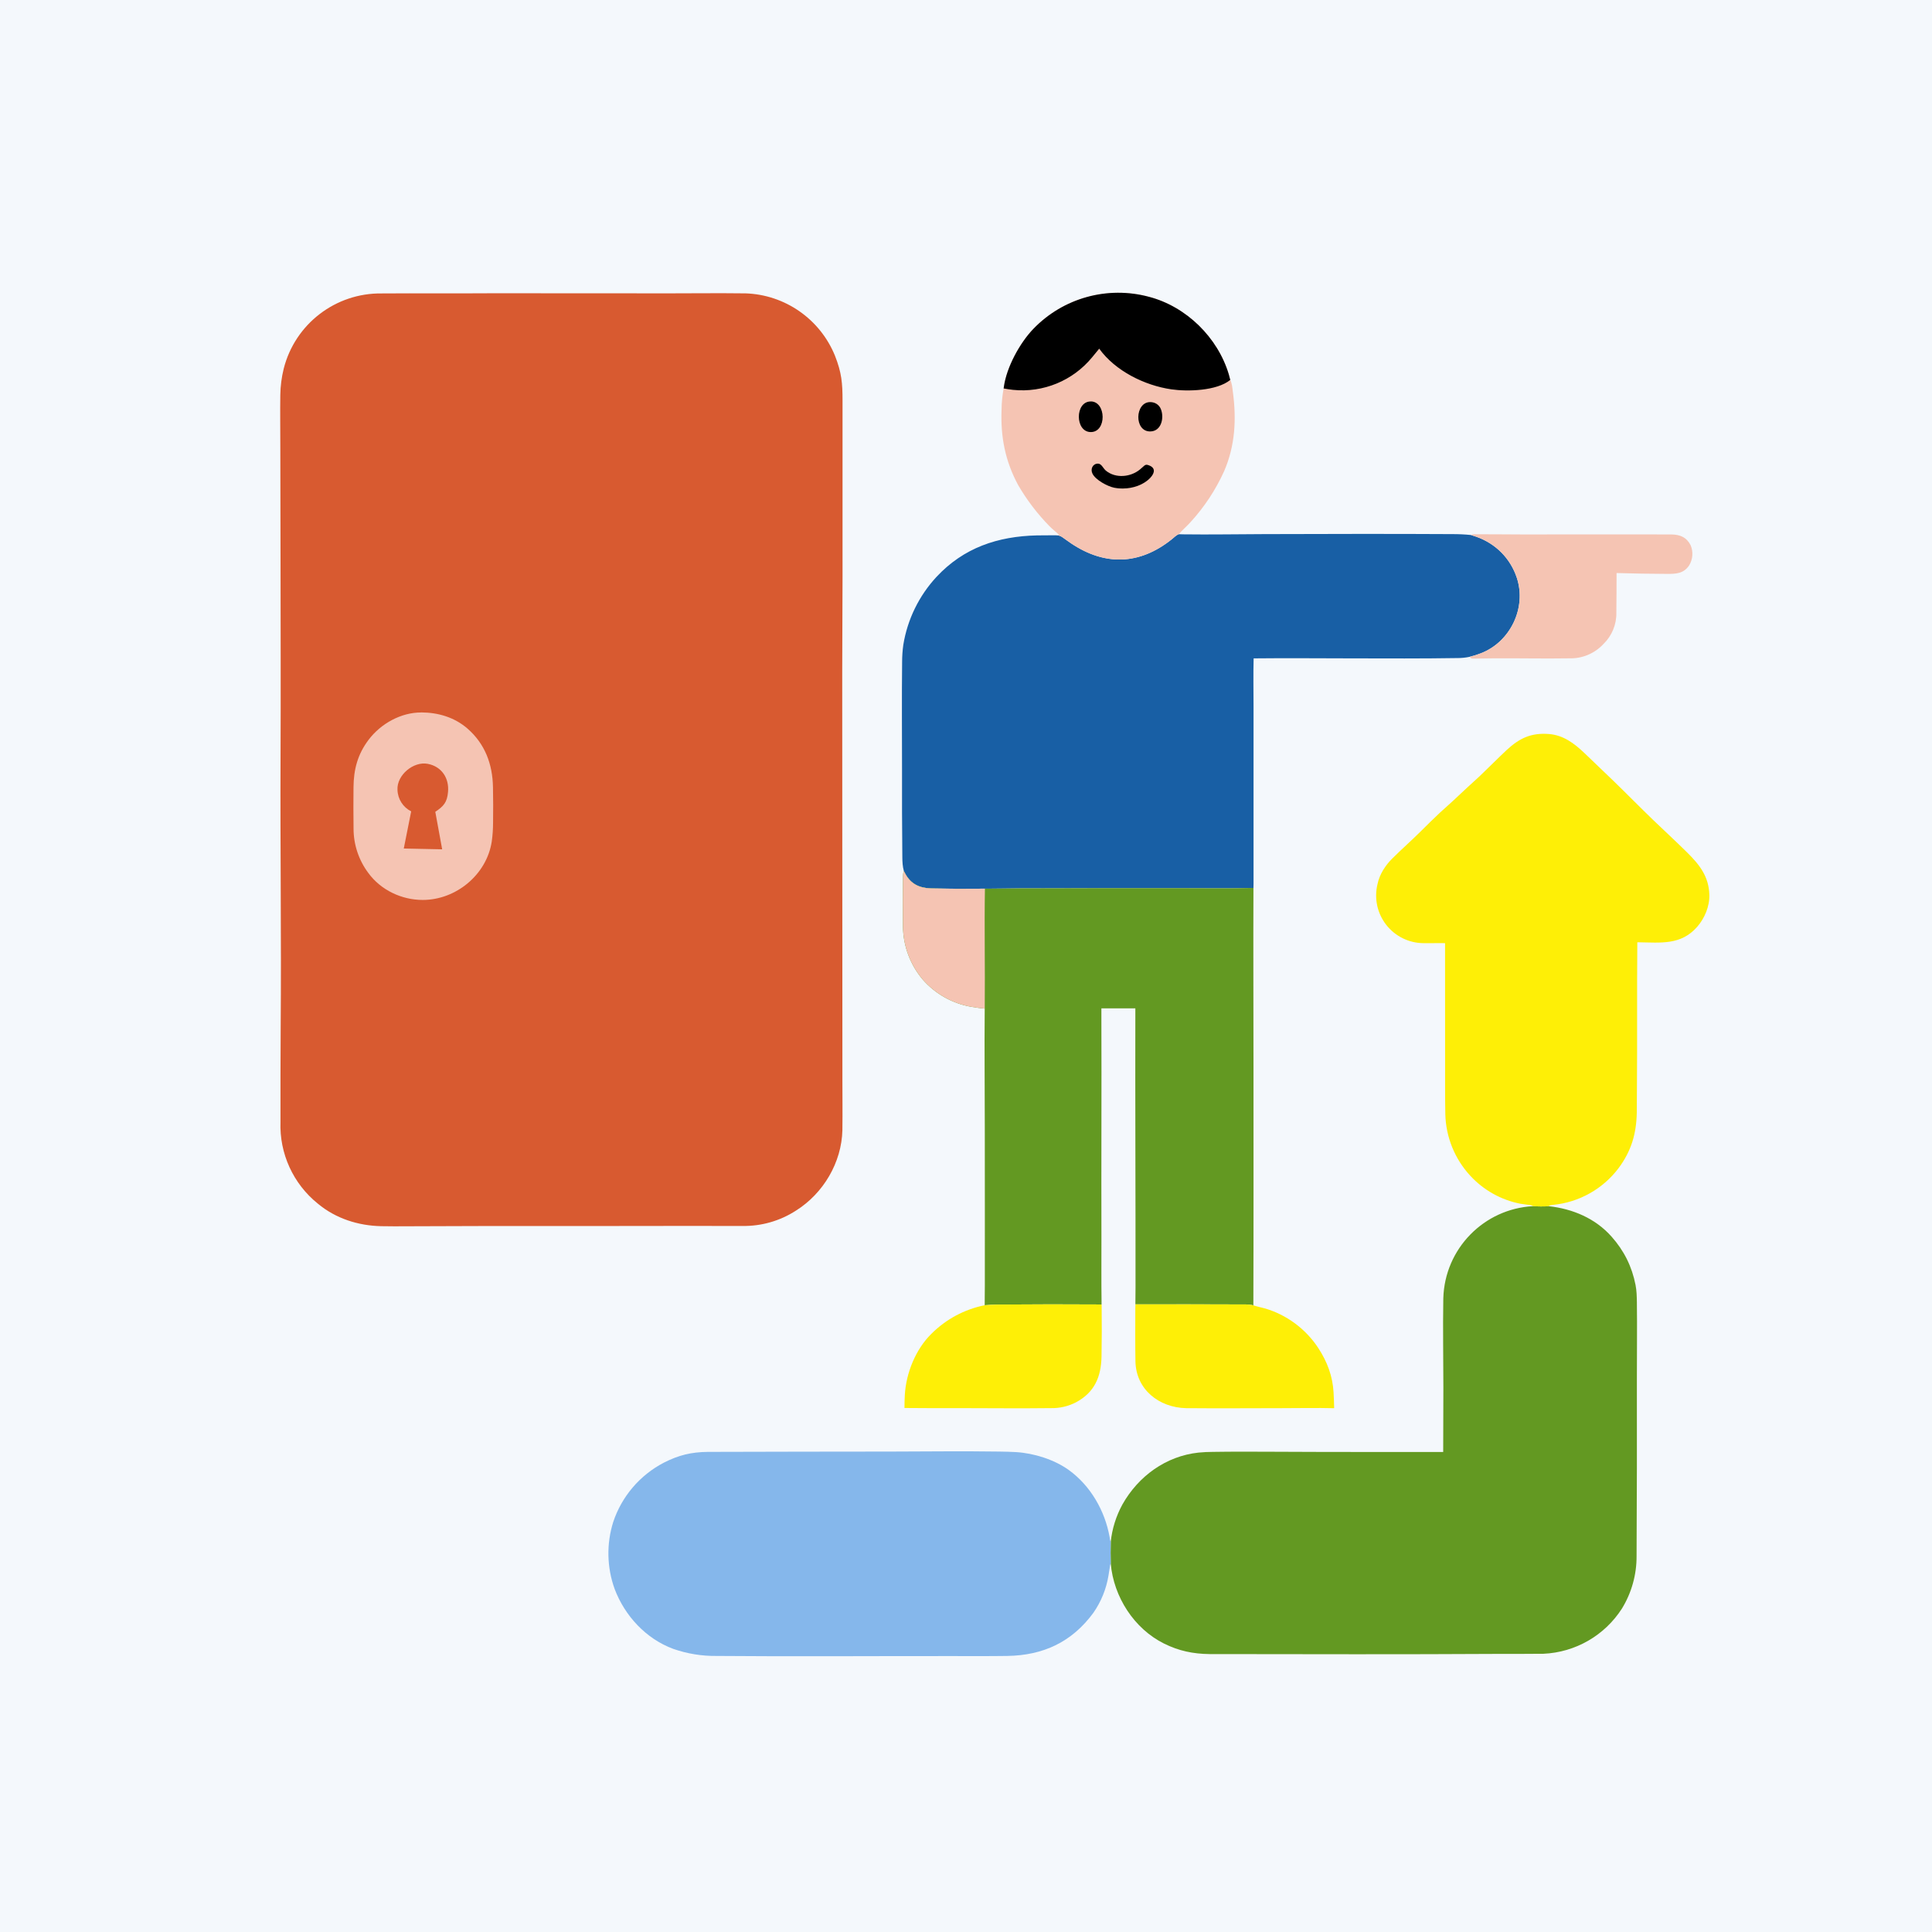
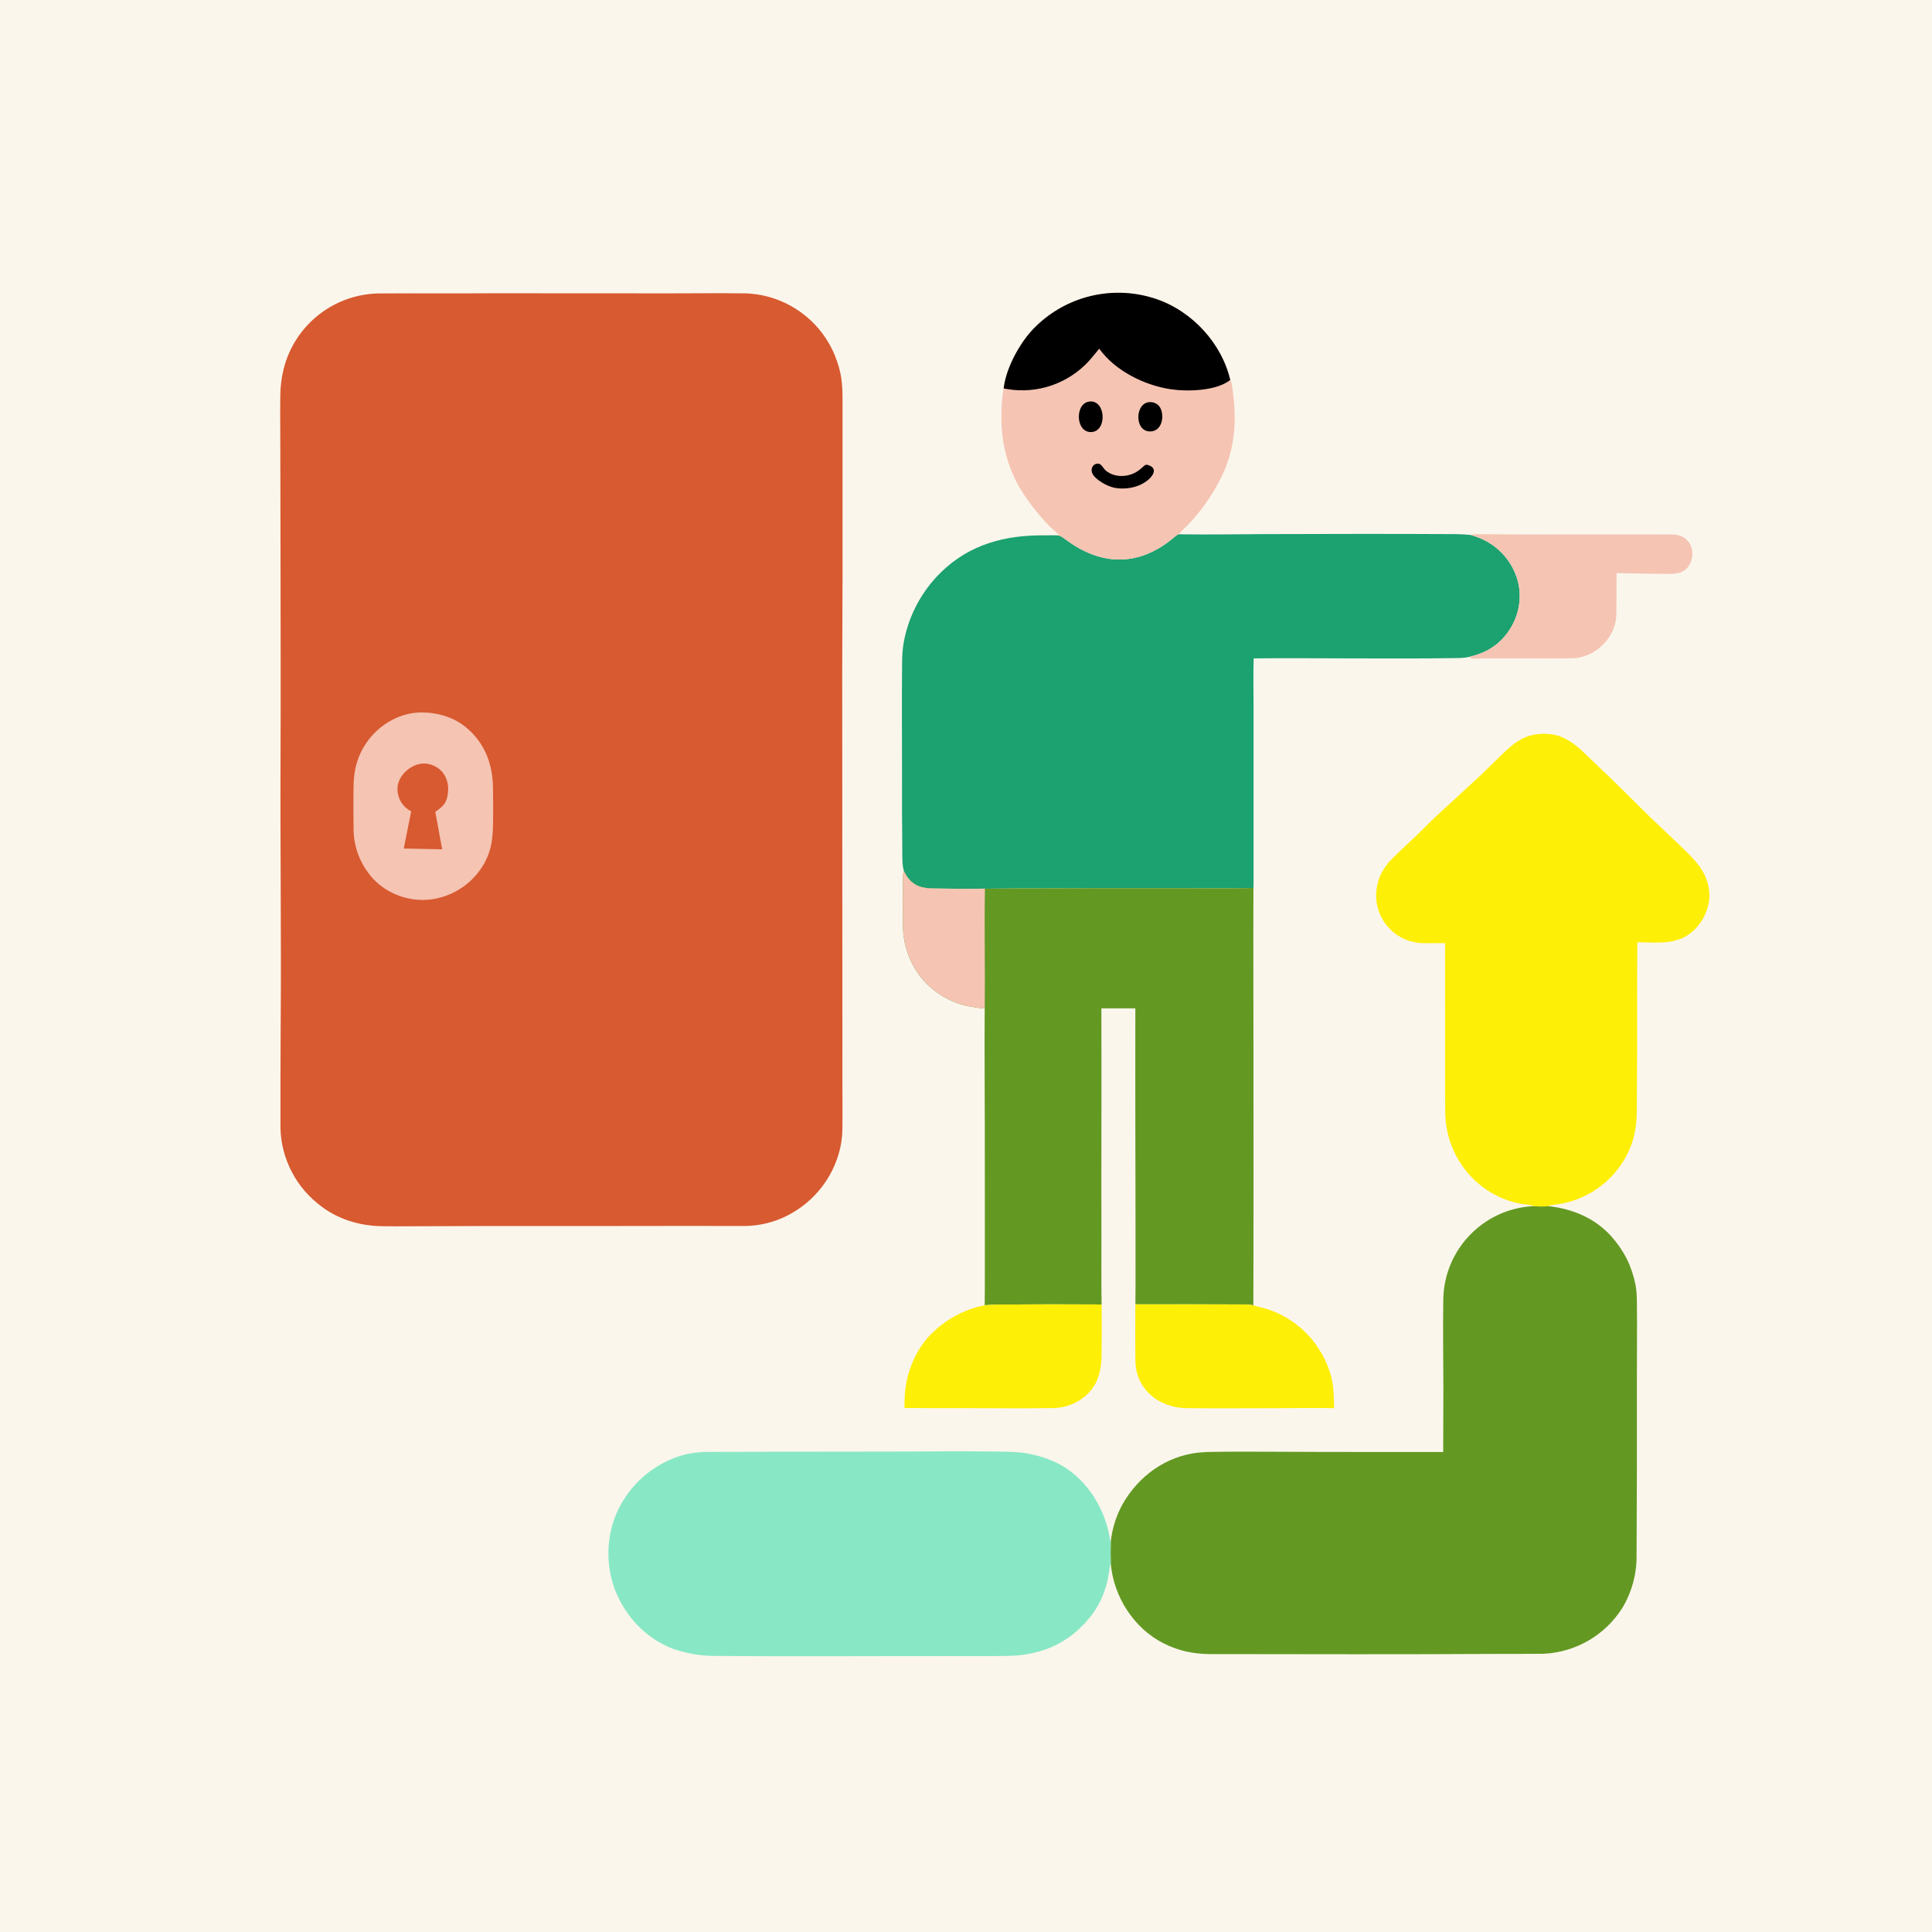
<svg xmlns="http://www.w3.org/2000/svg" width="1024" height="1024" preserveAspectRatio="none" style="display:block" viewBox="0 0 4358 4358">
-   <path fill="#F4F8FC" d="M0 0h4358v4358H0z" />
+   <path fill="#fbf6ec" d="M0 0h4358v4358H0z" />
  <path fill="#D85A30" d="m1131.5 661.5 380 .2c54.8 0 109.7-.7 164.5 0h5a226 226 0 0 1 202.4 140.6c15.1 38.3 17.1 61.6 17.1 101.7q-.2 162.5 0 325c.3 95.3-.7 190.7-.7 286l.4 922.5c0 35.8.5 71.7 0 107.5v4c-1.6 73.2-43 143-104.8 181.8a216 216 0 0 1-120.4 34.6h-11.5c-162.2-.4-324.3.5-486.5.1-95.8-.2-191.7.6-287.5.7q-14.7 0-29.5-.3c-52-1.1-102.6-17.2-143-50.8a226 226 0 0 1-84.3-184.6q-.2-105.5.4-211c1.7-203.3-1.2-406.7-.3-610 .7-147 .1-294 0-441q-.1-132-.5-264c0-38-.6-76 0-114q.5-29.9 7.7-59a225 225 0 0 1 221-169.6c83.5-.6 167 .2 250.5-.4z" />
  <path fill="#F5C4B3" d="M950.5 1607c37.8.2 74.5 11 103.5 36 40 34.7 57 80.4 58 132.5q.8 40 .2 80 0 21.7-3 43c-11.6 74.7-80.6 131.5-155.7 131.5-47.5 0-94.6-22.3-122.7-60.9a167 167 0 0 1-33.3-100.1q-.6-46.5-.1-93c.3-40.5 9.4-74.6 34-107.2 27.5-36.4 73-61.9 119.1-61.7" />
  <path fill="#D85A30" d="M927.5 1830.2a56 56 0 0 1-30.9-48.7c-1.8-33.2 36.2-64.8 68.4-58.5 31.4 6.1 48.5 32.4 45.6 63.5-2 23.4-10 32.2-28.7 44.7l15.5 84.6-86.6-1.8z" />
-   <path fill="#185FA5" d="m2658.8 1205 10.2.3c60.8.8 121.7-.3 182.5-.5 141.3-.4 282.7-.8 424 0q21.3-.1 42.4 2l12.1 3.9c43.8 15.6 77 48.6 91.6 93 22.2 67.5-15 144.5-81.2 169.9q-12.4 4.8-25.3 8a135 135 0 0 1-29.6 2.8c-78.1 1.3-156.4.8-234.5.7-74.4-.1-148.8-.8-223.2 0-.9 35.9-.3 72-.2 107.9v399.5l-.2 10.4c-54 1.4-108 .5-161.9.5q-182.7-.1-365.5.4c-24 .1-48 .8-72 .8h-9a3606 3606 0 0 1-120.5-.7c-25.2-1.1-43.9-10.1-56.4-32.9l-3.3-6.4c-2.8-10-3.3-20.3-3.4-30.6q-1-100.5-.7-201c0-79.8-.7-159.7.2-239.5q0-19.7 2.7-39a295 295 0 0 1 75-153.4c61.4-65.7 137.8-91.3 226.4-93.4q20.8-.4 41.5-.3c7.4.5 9.6.1 15.8 4.3 6.6 4.5 12.9 9.4 19.5 13.8 76.7 51.5 154.9 48.9 227.3-9 3.8-3 11-10.1 15.7-11.4" />
+   <path fill="#1ca170" d="m2658.8 1205 10.2.3c60.8.8 121.7-.3 182.5-.5 141.3-.4 282.7-.8 424 0q21.3-.1 42.4 2l12.1 3.9c43.8 15.6 77 48.6 91.6 93 22.2 67.5-15 144.5-81.2 169.9q-12.4 4.8-25.3 8a135 135 0 0 1-29.6 2.8c-78.1 1.3-156.4.8-234.5.7-74.4-.1-148.8-.8-223.2 0-.9 35.9-.3 72-.2 107.9v399.5l-.2 10.4c-54 1.4-108 .5-161.9.5q-182.7-.1-365.5.4c-24 .1-48 .8-72 .8h-9a3606 3606 0 0 1-120.5-.7c-25.2-1.1-43.9-10.1-56.4-32.9l-3.3-6.4c-2.8-10-3.3-20.3-3.4-30.6q-1-100.5-.7-201c0-79.8-.7-159.7.2-239.5q0-19.7 2.7-39a295 295 0 0 1 75-153.4c61.4-65.7 137.8-91.3 226.4-93.4q20.8-.4 41.5-.3c7.4.5 9.6.1 15.8 4.3 6.6 4.5 12.9 9.4 19.5 13.8 76.7 51.5 154.9 48.9 227.3-9 3.8-3 11-10.1 15.7-11.4" />
  <path fill="#639922" d="M3458.3 2720.7c6.4.6 27.2 1.1 34.7 0 54.5 6 105.6 27.4 142.4 69 28 31.6 45.7 67.1 53.9 108.8 2.5 12.8 2.8 26 3 39 .8 57.6-.1 115.3 0 173a54265 54265 0 0 1-.7 400 224 224 0 0 1-33 117.9 222 222 0 0 1-177.1 102h-4.5c-33.6.5-67.3.2-101 .3-210.7 1.2-421.3.7-632 .4h-15.5c-37.3-.5-69.1-7-102.8-23.7-67.5-33.6-113.7-105.3-120.2-180.5q-.6-24.5 0-49a224 224 0 0 1 26.4-84.4c36-63.8 98.1-109 171.6-116.9q16.5-1.6 33-1.6c45-.7 90-.5 135-.3 128 .7 256 .5 383.9.5q.4-72.8.4-145.7c0-65.5-1.3-131-.2-196.5l.1-5a214 214 0 0 1 202.6-207.3m-1237-445.5q-15.5-1.6-30.8-4.2a188 188 0 0 1-109-61.3 189 189 0 0 1-44.7-119.7q-.7-57.2.2-114.5c0-4.4.5-6.9 1.8-11q1.5 3.3 3.3 6.5c12.5 22.8 31.2 31.8 56.4 32.9l7 .2c37.8.9 75.6.8 113.4.5h9.1c24 0 48-.7 72-.8q182.8-.6 365.5-.4c54 0 108 .9 161.9-.5-.6 134.7.1 269.4.1 404.1 0 179.1.3 358.3-.3 537.4-11-2.6-22.4-2-33.7-2q-116.3-.5-232.4-.2v-3.2l.3-35.5c.2-209.7-.9-419.3-.4-629h-76.6v20c.6 166.6-.4 333.1.1 499.7.1 48-.4 96.2.3 144.3v4q-114.8-.8-229.8.2h-4.5q-14.7.2-29.3 1.5c-.1-15 .3-29.8.3-44.7.3-118.2-.2-236.3-.1-354.5 0-88.8-1-177.7-.2-266.5z" />
  <path fill="#F5C4B3" d="M2221.3 2275.2q-15.5-1.6-30.8-4.2a188 188 0 0 1-109-61.3 189 189 0 0 1-44.7-119.7q-.7-57.2.2-114.5c0-4.4.5-6.9 1.8-11q1.5 3.3 3.3 6.5c12.5 22.8 31.2 31.8 56.4 32.9l7 .2c37.8.9 75.6.8 113.4.5h2.8c-1.5 89.1.5 178.3-.4 267.4z" />
  <path fill="#FEEF06" d="M3259.6 2127.5c-16.2-.4-32.4.3-48.6 0a107.5 107.5 0 0 1-103.8-133c4.4-22 17.7-42.5 33.5-58.1 20.9-20.8 43-40.2 63.9-61a1949 1949 0 0 1 43.8-42.6c14-12.8 28.3-25.2 42-38.4 14.3-13.7 29.1-26.8 43.7-40.3l5.1-4.8c20-19 39.4-38.8 59.5-57.6 29-26.8 55.2-39.1 95.3-36 32.5 2.6 56.8 21 79.7 42.7l65.3 62.6c30.3 29.3 59.8 59.5 90.2 88.8 25.4 24.3 51.2 48.2 76.2 72.8 28.2 27.9 49 54.2 50.4 95.4.8 26.3-10.6 53.5-27.8 73-36.6 41.4-81.5 35.2-132.3 34.5h-2.4c-1 111.1.1 222.3-.9 333.5q0 25.5-.3 51c-1 47.5-12.3 86.1-40.8 124.6a211 211 0 0 1-148.3 83.3c-4.4.5-6.2.4-10 2.8-7.5 1.1-28.3.6-34.7 0-4.8-2.7-6-2.2-11.3-3-5.8-1-11.7-1.3-17.5-2.4a208 208 0 0 1-113.3-63.5 212 212 0 0 1-56-138.3c-.7-38.8-.5-77.7-.5-116.5z" />
-   <path fill="#85B7EB" d="M2505.5 3527a13 13 0 0 0-1.5 4q-1.6 11.6-3.6 23a205 205 0 0 1-34 83.9c-48.5 66.1-113 96.1-194.4 97.4-42 .6-84 .3-126 .3-176.3-.2-352.7 1.2-529-.3a286 286 0 0 1-98.5-16c-61.3-22.7-109-74.2-132-134.9a236 236 0 0 1-3.2-151.4 234 234 0 0 1 114-133.6c33.7-17.2 62.1-24 99.7-24.4h5.5c136.2-.6 272.3-.4 408.5-.7 81-.2 162-1.2 243 0q19 .2 38 1.2c40.2 2.5 85.8 16.7 118.6 40.2 49.1 35.3 81.9 92.2 92.3 151.3.6 3.8.9 7.4 2.6 10.8q-.6 24.6 0 49.1" />
+   <path fill="#88e8c5" d="M2505.5 3527a13 13 0 0 0-1.5 4q-1.6 11.6-3.6 23a205 205 0 0 1-34 83.9c-48.5 66.1-113 96.1-194.4 97.4-42 .6-84 .3-126 .3-176.3-.2-352.7 1.2-529-.3a286 286 0 0 1-98.5-16c-61.3-22.7-109-74.2-132-134.9a236 236 0 0 1-3.2-151.4 234 234 0 0 1 114-133.6c33.7-17.2 62.1-24 99.7-24.4h5.5c136.2-.6 272.3-.4 408.5-.7 81-.2 162-1.2 243 0q19 .2 38 1.2c40.2 2.5 85.8 16.7 118.6 40.2 49.1 35.3 81.9 92.2 92.3 151.3.6 3.8.9 7.4 2.6 10.8q-.6 24.6 0 49.1" />
  <path fill="#F5C4B3" d="m2263.9 876.2.6-4c6.2-44.2 35.8-98.6 66.7-130.6a266 266 0 0 1 260.8-72c84 22 155 91.7 179.8 174.9q1.9 6.2 3.3 12.5c4 8 4.7 17.8 5.8 26.5 8.4 62 5.3 121.8-19.7 179.5a437 437 0 0 1-75.4 114.4c-8.6 9.6-18.6 18-27 27.7-4.7 1.3-12 8.4-15.7 11.4-72.4 57.9-150.6 60.5-227.3 9-6.6-4.4-13-9.3-19.6-13.8-6-4.2-8.3-3.8-15.7-4.3l2.8-.2c3.3 0 7.6 1 3.4-2.9-6.5-6-13.3-11.1-19.5-17.5a472 472 0 0 1-70.7-92.8c-29-54-39.6-108-37.3-169a282 282 0 0 1 4.7-48.8" />
  <path d="m2263.9 876.2.6-4c6.2-44.2 35.8-98.6 66.7-130.6a266 266 0 0 1 260.8-72c84 22 155 91.7 179.8 174.9q1.9 6.2 3.3 12.5c-30.4 24.8-96.2 26.6-133.1 21.2-60.2-8.8-126.4-41.5-162.5-91.7q-7.8 9.8-15.8 19.2a204 204 0 0 1-178.7 73.7c-7-.6-14.1-2-21.1-3.2m212.6 169.6c8.3-.1 11.7 10.6 18.1 15.9 22 18 55.7 14.7 76.9-2.8l9.8-8.6c3-2.3 5.2-2.4 8.7-1.2 16.8 5.3 15.4 17.1 5 28.4-15.3 16.4-39.6 24.3-61.5 24.4q-10.1.2-20-1.7c-15.2-3-42.7-17.7-49.4-32.2-4.8-10.3.8-22 12.4-22.2m-16-140.3c34.9.2 36.3 69.2 0 69.1-35.9 0-36-69.3 0-69m134 1.4c10.4 0 19.8 5.6 23.9 15.4 8.2 19.6 1.5 50.6-23.9 50.8-36.8.3-34.6-66.3 0-66.2" />
  <path fill="#FEEF06" d="M2561 2942.2q116.3-.2 232.5.2c11.3 0 22.7-.6 33.7 2 6.5 2.3 20.3 5.4 25.3 6.8 49.4 14 93.3 46.8 121.3 89.8 20 30.7 32.2 63 34.3 99.5q1 18 1.4 36c-39.1-1-78.4-.1-117.5-.1-71 0-142 .7-213 0h-3.5c-61-1.3-113.2-42.1-114.3-105.9-.7-39.8-.3-79.7-.3-119.5q0-4.5.2-8.8m-76.2.3.1 5c.5 34 .3 78.5-.3 112.5-.9 45.7-15.7 80.6-57.2 103a117 117 0 0 1-57 13.3c-70.5.9-141 0-211.5 0-39.6 0-79.2.2-118.8-.3q0-14.8.8-29.5c2.8-49.3 24.4-102.9 59.8-137.7a235 235 0 0 1 120.4-64.6q14.6-1.3 29.3-1.5h4.5q115-1 229.9-.2" />
  <path fill="#F5C4B3" d="M3318 1206.8c3.8-2 5.9-1.5 10.5-1.7h6c35.3-.1 70.7.5 106 .5 91.5 0 183-.4 274.5-.1q27.8-.1 55.5.1c19.3.3 33.8 6.2 43 24.2a50 50 0 0 1-3.2 45.4c-12.5 18.8-29.6 19.4-50.3 19.3q-56.7-.2-113.5-1.9c-.2 29.7 0 59.3-.5 88.9a96 96 0 0 1-29.2 71.3 101 101 0 0 1-77.3 32.2c-57.6 1-115.4-.5-173 0-14.3 0-28.7.6-43 .6-5.6 0-4.7-.4-8.4-4q12.9-3.2 25.3-8c66.2-25.4 103.4-102.4 81.2-170a146 146 0 0 0-91.6-92.9l-12-4" />
</svg>
